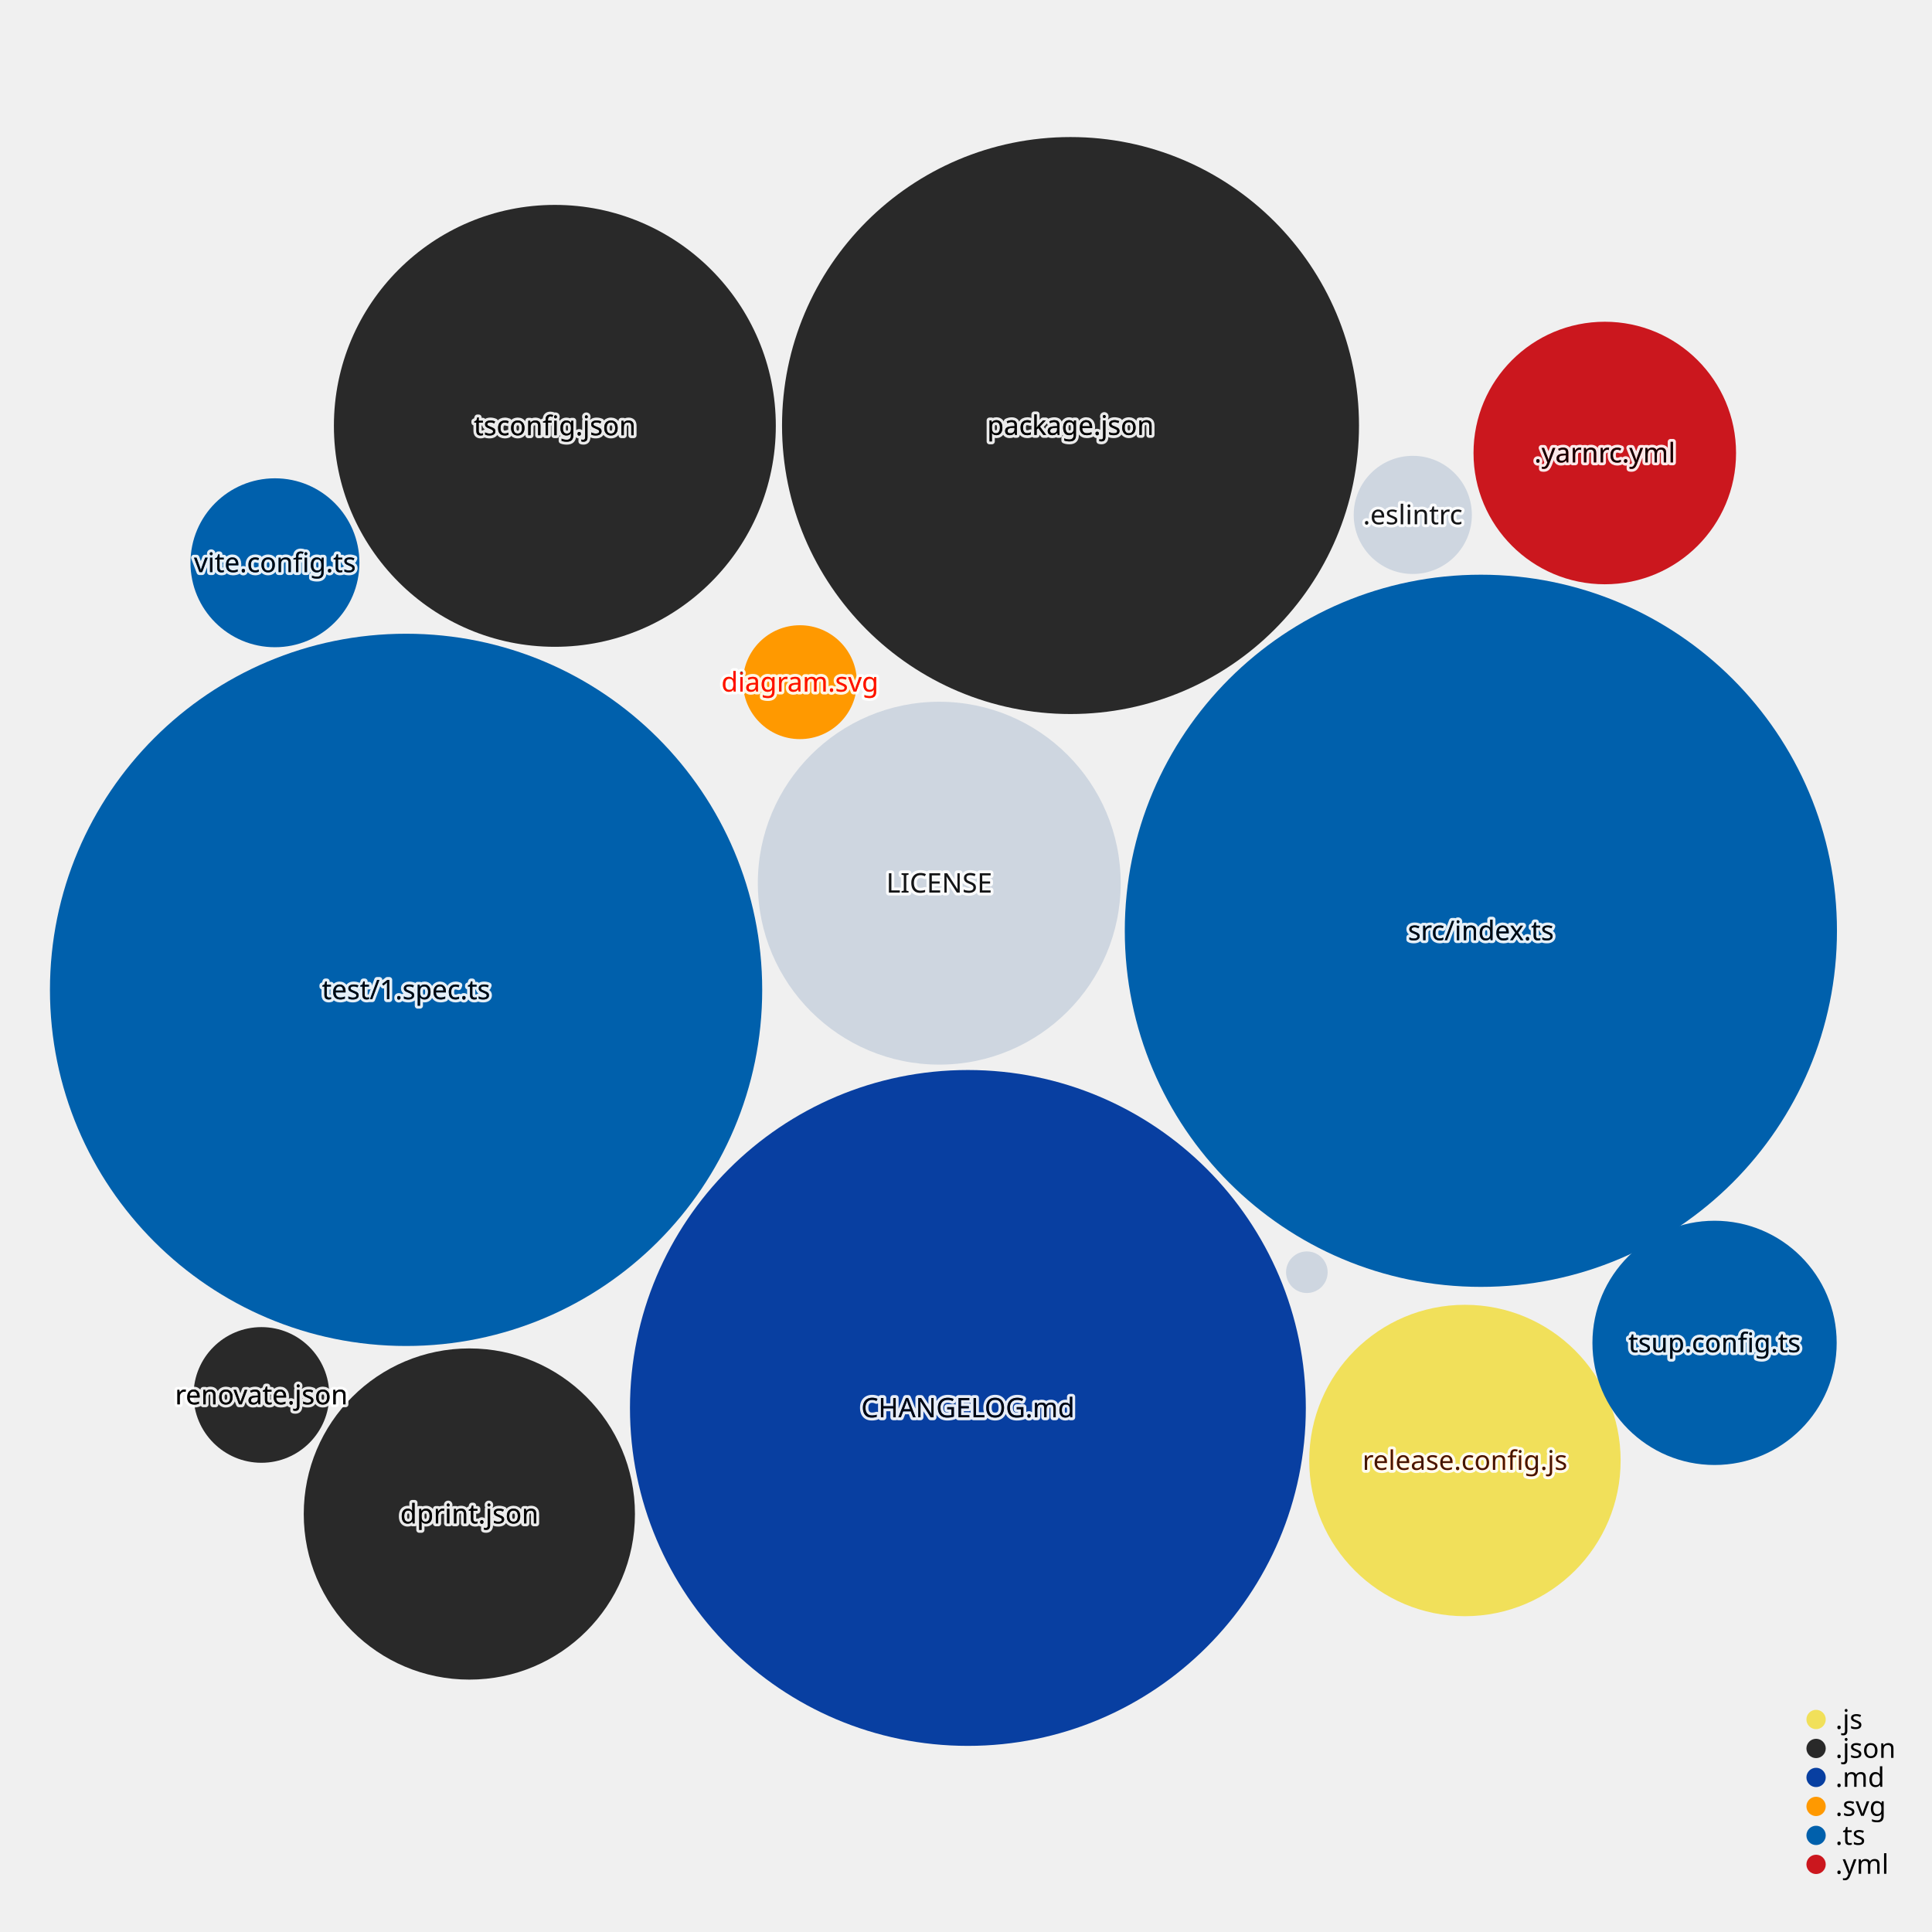
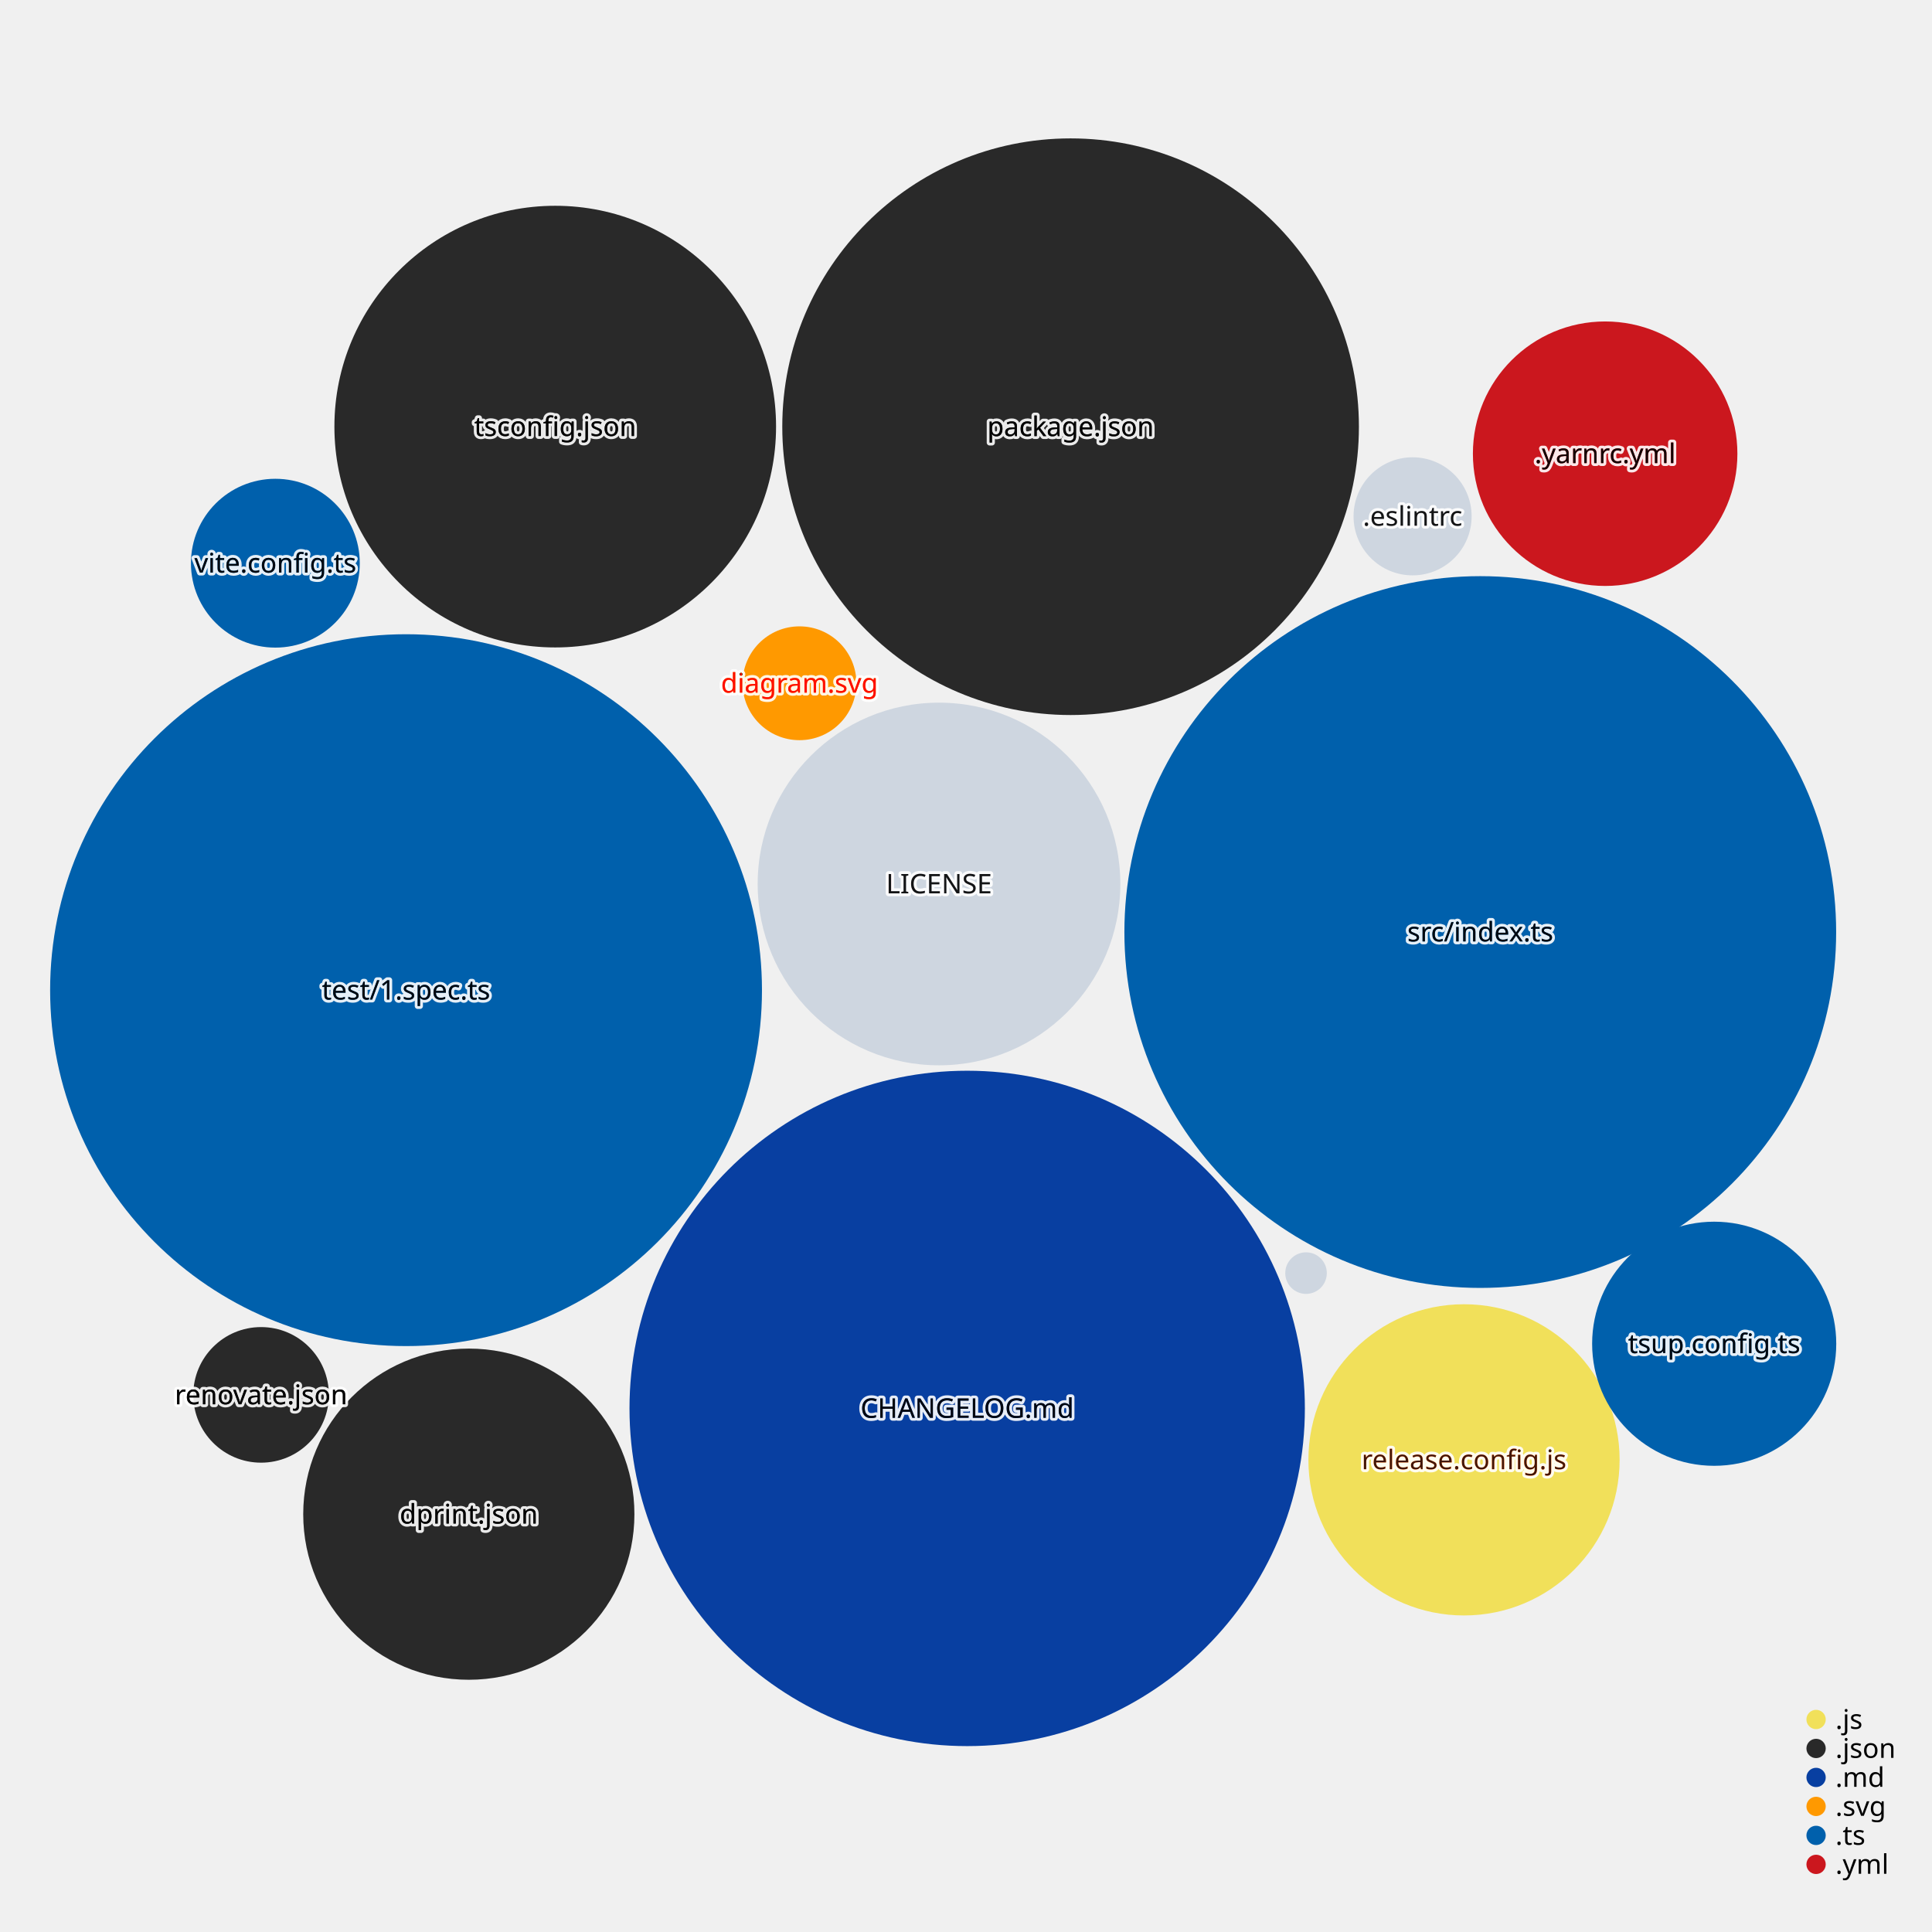
<svg xmlns="http://www.w3.org/2000/svg" width="1000" height="1000" style="background:white;font-family:sans-serif;overflow:visible">
  <defs>
    <filter id="glow" x="-50%" y="-50%" width="200%" height="200%">
      <feGaussianBlur stdDeviation="4" result="coloredBlur" />
      <feMerge>
        <feMergeNode in="coloredBlur" />
        <feMergeNode in="SourceGraphic" />
      </feMerge>
    </filter>
  </defs>
-   <g style="fill:#0060ac;transition:transform 0s ease-out, fill 0.1s ease-out" transform="translate(210.1854, 512.3482)">
-     <circle style="transition:all 0.5s ease-out" r="184.331" stroke-width="0" stroke="#374151" />
+   <g style="fill:#0060ac;transition:transform 0s ease-out, fill 0.1s ease-out" transform="translate(210.169, 512.5066)">
+     <circle style="transition:all 0.5s ease-out" r="184.225" stroke-width="0" stroke="#374151" />
  </g>
-   <g style="fill:#0060ac;transition:transform 0s ease-out, fill 0.1s ease-out" transform="translate(766.4994, 481.775)">
-     <circle style="transition:all 0.5s ease-out" r="184.309" stroke-width="0" stroke="#374151" />
+   <g style="fill:#0060ac;transition:transform 0s ease-out, fill 0.1s ease-out" transform="translate(766.1869, 482.4223)">
+     <circle style="transition:all 0.5s ease-out" r="184.202" stroke-width="0" stroke="#374151" />
  </g>
-   <g style="fill:#083fa1;transition:transform 0s ease-out, fill 0.1s ease-out" transform="translate(500.9822, 728.7523)">
-     <circle style="transition:all 0.5s ease-out" r="174.912" stroke-width="0" stroke="#374151" />
+   <g style="fill:#083fa1;transition:transform 0s ease-out, fill 0.1s ease-out" transform="translate(500.6135, 728.9964)">
+     <circle style="transition:all 0.5s ease-out" r="174.787" stroke-width="0" stroke="#374151" />
  </g>
-   <g style="fill:#292929;transition:transform 0s ease-out, fill 0.1s ease-out" transform="translate(554.097, 220.2587)">
-     <circle style="transition:all 0.5s ease-out" r="149.319" stroke-width="0" stroke="#374151" />
+   <g style="fill:#292929;transition:transform 0s ease-out, fill 0.1s ease-out" transform="translate(554.1392, 220.8651)">
+     <circle style="transition:all 0.5s ease-out" r="149.233" stroke-width="0" stroke="#374151" />
  </g>
-   <g style="fill:#292929;transition:transform 0s ease-out, fill 0.1s ease-out" transform="translate(287.1938, 220.4205)">
-     <circle style="transition:all 0.5s ease-out" r="114.367" stroke-width="0" stroke="#374151" />
+   <g style="fill:#292929;transition:transform 0s ease-out, fill 0.1s ease-out" transform="translate(287.3883, 220.813)">
+     <circle style="transition:all 0.5s ease-out" r="114.301" stroke-width="0" stroke="#374151" />
  </g>
-   <g style="fill:#CED6E0;transition:transform 0s ease-out, fill 0.1s ease-out" transform="translate(486.1575, 457.1382)">
-     <circle style="transition:all 0.5s ease-out" r="93.911" stroke-width="0" stroke="#374151" />
+   <g style="fill:#CED6E0;transition:transform 0s ease-out, fill 0.1s ease-out" transform="translate(486.0274, 457.5488)">
+     <circle style="transition:all 0.5s ease-out" r="93.856" stroke-width="0" stroke="#374151" />
  </g>
-   <g style="fill:#292929;transition:transform 0s ease-out, fill 0.1s ease-out" transform="translate(242.9343, 783.6536)">
-     <circle style="transition:all 0.5s ease-out" r="85.712" stroke-width="0" stroke="#374151" />
+   <g style="fill:#292929;transition:transform 0s ease-out, fill 0.1s ease-out" transform="translate(242.6598, 783.7342)">
+     <circle style="transition:all 0.5s ease-out" r="85.711" stroke-width="0" stroke="#374151" />
  </g>
-   <g style="fill:#f1e05a;transition:transform 0s ease-out, fill 0.1s ease-out" transform="translate(758.2475, 755.9513)">
-     <circle style="transition:all 0.5s ease-out" r="80.588" stroke-width="0" stroke="#374151" />
+   <g style="fill:#f1e05a;transition:transform 0s ease-out, fill 0.1s ease-out" transform="translate(757.7672, 755.6153)">
+     <circle style="transition:all 0.5s ease-out" r="80.542" stroke-width="0" stroke="#374151" />
  </g>
-   <g style="fill:#cb171e;transition:transform 0s ease-out, fill 0.1s ease-out" transform="translate(830.6342, 234.4746)">
-     <circle style="transition:all 0.5s ease-out" r="67.944" stroke-width="0" stroke="#374151" />
+   <g style="fill:#cb171e;transition:transform 0s ease-out, fill 0.1s ease-out" transform="translate(830.821, 234.8388)">
+     <circle style="transition:all 0.5s ease-out" r="68.451" stroke-width="0" stroke="#374151" />
  </g>
-   <g style="fill:#0060ac;transition:transform 0s ease-out, fill 0.1s ease-out" transform="translate(887.4533, 695.0658)">
-     <circle style="transition:all 0.5s ease-out" r="63.213" stroke-width="0" stroke="#374151" />
+   <g style="fill:#0060ac;transition:transform 0s ease-out, fill 0.1s ease-out" transform="translate(887.2637, 695.523)">
+     <circle style="transition:all 0.5s ease-out" r="63.177" stroke-width="0" stroke="#374151" />
  </g>
-   <g style="fill:#0060ac;transition:transform 0s ease-out, fill 0.1s ease-out" transform="translate(142.3128, 291.2858)">
-     <circle style="transition:all 0.5s ease-out" r="43.716" stroke-width="0" stroke="#374151" />
+   <g style="fill:#0060ac;transition:transform 0s ease-out, fill 0.1s ease-out" transform="translate(142.5274, 291.5113)">
+     <circle style="transition:all 0.5s ease-out" r="43.691" stroke-width="0" stroke="#374151" />
  </g>
-   <g style="fill:#292929;transition:transform 0s ease-out, fill 0.1s ease-out" transform="translate(135.3106, 722.0208)">
-     <circle style="transition:all 0.5s ease-out" r="35.11" stroke-width="0" stroke="#374151" />
+   <g style="fill:#292929;transition:transform 0s ease-out, fill 0.1s ease-out" transform="translate(135.1277, 721.9849)">
+     <circle style="transition:all 0.5s ease-out" r="35.09" stroke-width="0" stroke="#374151" />
  </g>
-   <g style="fill:#CED6E0;transition:transform 0s ease-out, fill 0.1s ease-out" transform="translate(731.2532, 266.512)">
-     <circle style="transition:all 0.5s ease-out" r="30.576" stroke-width="0" stroke="#374151" />
+   <g style="fill:#CED6E0;transition:transform 0s ease-out, fill 0.1s ease-out" transform="translate(731.1534, 267.2501)">
+     <circle style="transition:all 0.5s ease-out" r="30.558" stroke-width="0" stroke="#374151" />
  </g>
-   <g style="fill:#ff9900;transition:transform 0s ease-out, fill 0.1s ease-out" transform="translate(414.0401, 353.093)">
-     <circle style="transition:all 0.5s ease-out" r="29.473" stroke-width="0" stroke="#374151" />
+   <g style="fill:#ff9900;transition:transform 0s ease-out, fill 0.1s ease-out" transform="translate(413.8137, 353.6569)">
+     <circle style="transition:all 0.5s ease-out" r="29.456" stroke-width="0" stroke="#374151" />
  </g>
-   <g style="fill:#CED6E0;transition:transform 0s ease-out, fill 0.1s ease-out" transform="translate(676.4274, 658.4978)">
-     <circle style="transition:all 0.5s ease-out" r="10.762" stroke-width="0" stroke="#374151" />
+   <g style="fill:#CED6E0;transition:transform 0s ease-out, fill 0.1s ease-out" transform="translate(676.0044, 658.9597)">
+     <circle style="transition:all 0.5s ease-out" r="10.756" stroke-width="0" stroke="#374151" />
  </g>
-   <g style="fill:#0060ac;transition:transform 0s ease-out" transform="translate(210.1854, 512.3482)">
+   <g style="fill:#0060ac;transition:transform 0s ease-out" transform="translate(210.169, 512.5066)">
    <text style="pointer-events:none;opacity:0.9;font-size:14px;font-weight:500;transition:all 0.5s ease-out" fill="#4B5563" text-anchor="middle" dominant-baseline="middle" stroke="white" stroke-width="3" stroke-linejoin="round">test/1.spec.ts</text>
    <text style="pointer-events:none;opacity:1;font-size:14px;font-weight:500;transition:all 0.5s ease-out" text-anchor="middle" dominant-baseline="middle">test/1.spec.ts</text>
    <text style="pointer-events:none;opacity:0.9;font-size:14px;font-weight:500;mix-blend-mode:color-burn;transition:all 0.5s ease-out" fill="#110101" text-anchor="middle" dominant-baseline="middle">test/1.spec.ts</text>
  </g>
-   <g style="fill:#0060ac;transition:transform 0s ease-out" transform="translate(766.4994, 481.775)">
+   <g style="fill:#0060ac;transition:transform 0s ease-out" transform="translate(766.1869, 482.4223)">
    <text style="pointer-events:none;opacity:0.9;font-size:14px;font-weight:500;transition:all 0.5s ease-out" fill="#4B5563" text-anchor="middle" dominant-baseline="middle" stroke="white" stroke-width="3" stroke-linejoin="round">src/index.ts</text>
    <text style="pointer-events:none;opacity:1;font-size:14px;font-weight:500;transition:all 0.5s ease-out" text-anchor="middle" dominant-baseline="middle">src/index.ts</text>
    <text style="pointer-events:none;opacity:0.9;font-size:14px;font-weight:500;mix-blend-mode:color-burn;transition:all 0.5s ease-out" fill="#110101" text-anchor="middle" dominant-baseline="middle">src/index.ts</text>
  </g>
-   <g style="fill:#083fa1;transition:transform 0s ease-out" transform="translate(500.9822, 728.7523)">
+   <g style="fill:#083fa1;transition:transform 0s ease-out" transform="translate(500.6135, 728.9964)">
    <text style="pointer-events:none;opacity:0.9;font-size:14px;font-weight:500;transition:all 0.5s ease-out" fill="#4B5563" text-anchor="middle" dominant-baseline="middle" stroke="white" stroke-width="3" stroke-linejoin="round">CHANGELOG.md</text>
    <text style="pointer-events:none;opacity:1;font-size:14px;font-weight:500;transition:all 0.5s ease-out" text-anchor="middle" dominant-baseline="middle">CHANGELOG.md</text>
    <text style="pointer-events:none;opacity:0.9;font-size:14px;font-weight:500;mix-blend-mode:color-burn;transition:all 0.5s ease-out" fill="#110101" text-anchor="middle" dominant-baseline="middle">CHANGELOG.md</text>
  </g>
-   <g style="fill:#292929;transition:transform 0s ease-out" transform="translate(554.097, 220.2587)">
+   <g style="fill:#292929;transition:transform 0s ease-out" transform="translate(554.1392, 220.8651)">
    <text style="pointer-events:none;opacity:0.9;font-size:14px;font-weight:500;transition:all 0.5s ease-out" fill="#4B5563" text-anchor="middle" dominant-baseline="middle" stroke="white" stroke-width="3" stroke-linejoin="round">package.json</text>
    <text style="pointer-events:none;opacity:1;font-size:14px;font-weight:500;transition:all 0.5s ease-out" text-anchor="middle" dominant-baseline="middle">package.json</text>
    <text style="pointer-events:none;opacity:0.9;font-size:14px;font-weight:500;mix-blend-mode:color-burn;transition:all 0.5s ease-out" fill="#110101" text-anchor="middle" dominant-baseline="middle">package.json</text>
  </g>
-   <g style="fill:#292929;transition:transform 0s ease-out" transform="translate(287.1938, 220.4205)">
+   <g style="fill:#292929;transition:transform 0s ease-out" transform="translate(287.3883, 220.813)">
    <text style="pointer-events:none;opacity:0.9;font-size:14px;font-weight:500;transition:all 0.5s ease-out" fill="#4B5563" text-anchor="middle" dominant-baseline="middle" stroke="white" stroke-width="3" stroke-linejoin="round">tsconfig.json</text>
    <text style="pointer-events:none;opacity:1;font-size:14px;font-weight:500;transition:all 0.5s ease-out" text-anchor="middle" dominant-baseline="middle">tsconfig.json</text>
    <text style="pointer-events:none;opacity:0.9;font-size:14px;font-weight:500;mix-blend-mode:color-burn;transition:all 0.5s ease-out" fill="#110101" text-anchor="middle" dominant-baseline="middle">tsconfig.json</text>
  </g>
-   <g style="fill:#CED6E0;transition:transform 0s ease-out" transform="translate(486.1575, 457.1382)">
+   <g style="fill:#CED6E0;transition:transform 0s ease-out" transform="translate(486.0274, 457.5488)">
    <text style="pointer-events:none;opacity:0.9;font-size:14px;font-weight:500;transition:all 0.5s ease-out" fill="#4B5563" text-anchor="middle" dominant-baseline="middle" stroke="white" stroke-width="3" stroke-linejoin="round">LICENSE</text>
    <text style="pointer-events:none;opacity:1;font-size:14px;font-weight:500;transition:all 0.5s ease-out" text-anchor="middle" dominant-baseline="middle">LICENSE</text>
    <text style="pointer-events:none;opacity:0.9;font-size:14px;font-weight:500;mix-blend-mode:color-burn;transition:all 0.5s ease-out" fill="#110101" text-anchor="middle" dominant-baseline="middle">LICENSE</text>
  </g>
-   <g style="fill:#292929;transition:transform 0s ease-out" transform="translate(242.9343, 783.6536)">
+   <g style="fill:#292929;transition:transform 0s ease-out" transform="translate(242.6598, 783.7342)">
    <text style="pointer-events:none;opacity:0.9;font-size:14px;font-weight:500;transition:all 0.5s ease-out" fill="#4B5563" text-anchor="middle" dominant-baseline="middle" stroke="white" stroke-width="3" stroke-linejoin="round">dprint.json</text>
    <text style="pointer-events:none;opacity:1;font-size:14px;font-weight:500;transition:all 0.5s ease-out" text-anchor="middle" dominant-baseline="middle">dprint.json</text>
    <text style="pointer-events:none;opacity:0.9;font-size:14px;font-weight:500;mix-blend-mode:color-burn;transition:all 0.5s ease-out" fill="#110101" text-anchor="middle" dominant-baseline="middle">dprint.json</text>
  </g>
-   <g style="fill:#f1e05a;transition:transform 0s ease-out" transform="translate(758.2475, 755.9513)">
+   <g style="fill:#f1e05a;transition:transform 0s ease-out" transform="translate(757.7672, 755.6153)">
    <text style="pointer-events:none;opacity:0.9;font-size:14px;font-weight:500;transition:all 0.5s ease-out" fill="#4B5563" text-anchor="middle" dominant-baseline="middle" stroke="white" stroke-width="3" stroke-linejoin="round">release.config.js</text>
    <text style="pointer-events:none;opacity:1;font-size:14px;font-weight:500;transition:all 0.5s ease-out" text-anchor="middle" dominant-baseline="middle">release.config.js</text>
    <text style="pointer-events:none;opacity:0.9;font-size:14px;font-weight:500;mix-blend-mode:color-burn;transition:all 0.5s ease-out" fill="#110101" text-anchor="middle" dominant-baseline="middle">release.config.js</text>
  </g>
-   <g style="fill:#cb171e;transition:transform 0s ease-out" transform="translate(830.6342, 234.4746)">
+   <g style="fill:#cb171e;transition:transform 0s ease-out" transform="translate(830.821, 234.8388)">
    <text style="pointer-events:none;opacity:0.9;font-size:14px;font-weight:500;transition:all 0.5s ease-out" fill="#4B5563" text-anchor="middle" dominant-baseline="middle" stroke="white" stroke-width="3" stroke-linejoin="round">.yarnrc.yml</text>
    <text style="pointer-events:none;opacity:1;font-size:14px;font-weight:500;transition:all 0.5s ease-out" text-anchor="middle" dominant-baseline="middle">.yarnrc.yml</text>
    <text style="pointer-events:none;opacity:0.9;font-size:14px;font-weight:500;mix-blend-mode:color-burn;transition:all 0.5s ease-out" fill="#110101" text-anchor="middle" dominant-baseline="middle">.yarnrc.yml</text>
  </g>
-   <g style="fill:#0060ac;transition:transform 0s ease-out" transform="translate(887.4533, 695.0658)">
+   <g style="fill:#0060ac;transition:transform 0s ease-out" transform="translate(887.2637, 695.523)">
    <text style="pointer-events:none;opacity:0.9;font-size:14px;font-weight:500;transition:all 0.5s ease-out" fill="#4B5563" text-anchor="middle" dominant-baseline="middle" stroke="white" stroke-width="3" stroke-linejoin="round">tsup.config.ts</text>
    <text style="pointer-events:none;opacity:1;font-size:14px;font-weight:500;transition:all 0.5s ease-out" text-anchor="middle" dominant-baseline="middle">tsup.config.ts</text>
    <text style="pointer-events:none;opacity:0.9;font-size:14px;font-weight:500;mix-blend-mode:color-burn;transition:all 0.5s ease-out" fill="#110101" text-anchor="middle" dominant-baseline="middle">tsup.config.ts</text>
  </g>
-   <g style="fill:#0060ac;transition:transform 0s ease-out" transform="translate(142.3128, 291.2858)">
+   <g style="fill:#0060ac;transition:transform 0s ease-out" transform="translate(142.5274, 291.5113)">
    <text style="pointer-events:none;opacity:0.9;font-size:14px;font-weight:500;transition:all 0.5s ease-out" fill="#4B5563" text-anchor="middle" dominant-baseline="middle" stroke="white" stroke-width="3" stroke-linejoin="round">vite.config.ts</text>
    <text style="pointer-events:none;opacity:1;font-size:14px;font-weight:500;transition:all 0.5s ease-out" text-anchor="middle" dominant-baseline="middle">vite.config.ts</text>
    <text style="pointer-events:none;opacity:0.9;font-size:14px;font-weight:500;mix-blend-mode:color-burn;transition:all 0.5s ease-out" fill="#110101" text-anchor="middle" dominant-baseline="middle">vite.config.ts</text>
  </g>
-   <g style="fill:#292929;transition:transform 0s ease-out" transform="translate(135.3106, 722.0208)">
+   <g style="fill:#292929;transition:transform 0s ease-out" transform="translate(135.1277, 721.9849)">
    <text style="pointer-events:none;opacity:0.9;font-size:14px;font-weight:500;transition:all 0.5s ease-out" fill="#4B5563" text-anchor="middle" dominant-baseline="middle" stroke="white" stroke-width="3" stroke-linejoin="round">renovate.json</text>
    <text style="pointer-events:none;opacity:1;font-size:14px;font-weight:500;transition:all 0.5s ease-out" text-anchor="middle" dominant-baseline="middle">renovate.json</text>
    <text style="pointer-events:none;opacity:0.9;font-size:14px;font-weight:500;mix-blend-mode:color-burn;transition:all 0.5s ease-out" fill="#110101" text-anchor="middle" dominant-baseline="middle">renovate.json</text>
  </g>
-   <g style="fill:#CED6E0;transition:transform 0s ease-out" transform="translate(731.2532, 266.512)">
+   <g style="fill:#CED6E0;transition:transform 0s ease-out" transform="translate(731.1534, 267.2501)">
    <text style="pointer-events:none;opacity:0.9;font-size:14px;font-weight:500;transition:all 0.5s ease-out" fill="#4B5563" text-anchor="middle" dominant-baseline="middle" stroke="white" stroke-width="3" stroke-linejoin="round">.eslintrc</text>
    <text style="pointer-events:none;opacity:1;font-size:14px;font-weight:500;transition:all 0.5s ease-out" text-anchor="middle" dominant-baseline="middle">.eslintrc</text>
    <text style="pointer-events:none;opacity:0.9;font-size:14px;font-weight:500;mix-blend-mode:color-burn;transition:all 0.5s ease-out" fill="#110101" text-anchor="middle" dominant-baseline="middle">.eslintrc</text>
  </g>
-   <g style="fill:#ff9900;transition:transform 0s ease-out" transform="translate(414.0401, 353.093)">
+   <g style="fill:#ff9900;transition:transform 0s ease-out" transform="translate(413.8137, 353.6569)">
    <text style="pointer-events:none;opacity:0.9;font-size:14px;font-weight:500;transition:all 0.5s ease-out" fill="#4B5563" text-anchor="middle" dominant-baseline="middle" stroke="white" stroke-width="3" stroke-linejoin="round">diagram.svg</text>
    <text style="pointer-events:none;opacity:1;font-size:14px;font-weight:500;transition:all 0.5s ease-out" text-anchor="middle" dominant-baseline="middle">diagram.svg</text>
    <text style="pointer-events:none;opacity:0.9;font-size:14px;font-weight:500;mix-blend-mode:color-burn;transition:all 0.5s ease-out" fill="#110101" text-anchor="middle" dominant-baseline="middle">diagram.svg</text>
  </g>
  <g transform="translate(940, 890)">
    <g transform="translate(0, 0)">
      <circle r="5" fill="#f1e05a" />
      <text x="10" style="font-size:14px;font-weight:300" dominant-baseline="middle">.js</text>
    </g>
    <g transform="translate(0, 15)">
      <circle r="5" fill="#292929" />
      <text x="10" style="font-size:14px;font-weight:300" dominant-baseline="middle">.json</text>
    </g>
    <g transform="translate(0, 30)">
      <circle r="5" fill="#083fa1" />
      <text x="10" style="font-size:14px;font-weight:300" dominant-baseline="middle">.md</text>
    </g>
    <g transform="translate(0, 45)">
      <circle r="5" fill="#ff9900" />
      <text x="10" style="font-size:14px;font-weight:300" dominant-baseline="middle">.svg</text>
    </g>
    <g transform="translate(0, 60)">
      <circle r="5" fill="#0060ac" />
      <text x="10" style="font-size:14px;font-weight:300" dominant-baseline="middle">.ts</text>
    </g>
    <g transform="translate(0, 75)">
      <circle r="5" fill="#cb171e" />
      <text x="10" style="font-size:14px;font-weight:300" dominant-baseline="middle">.yml</text>
    </g>
    <g fill="#9CA3AF" style="font-weight:300;font-style:italic;font-size:12px">each dot sized by file size</g>
  </g>
</svg>
